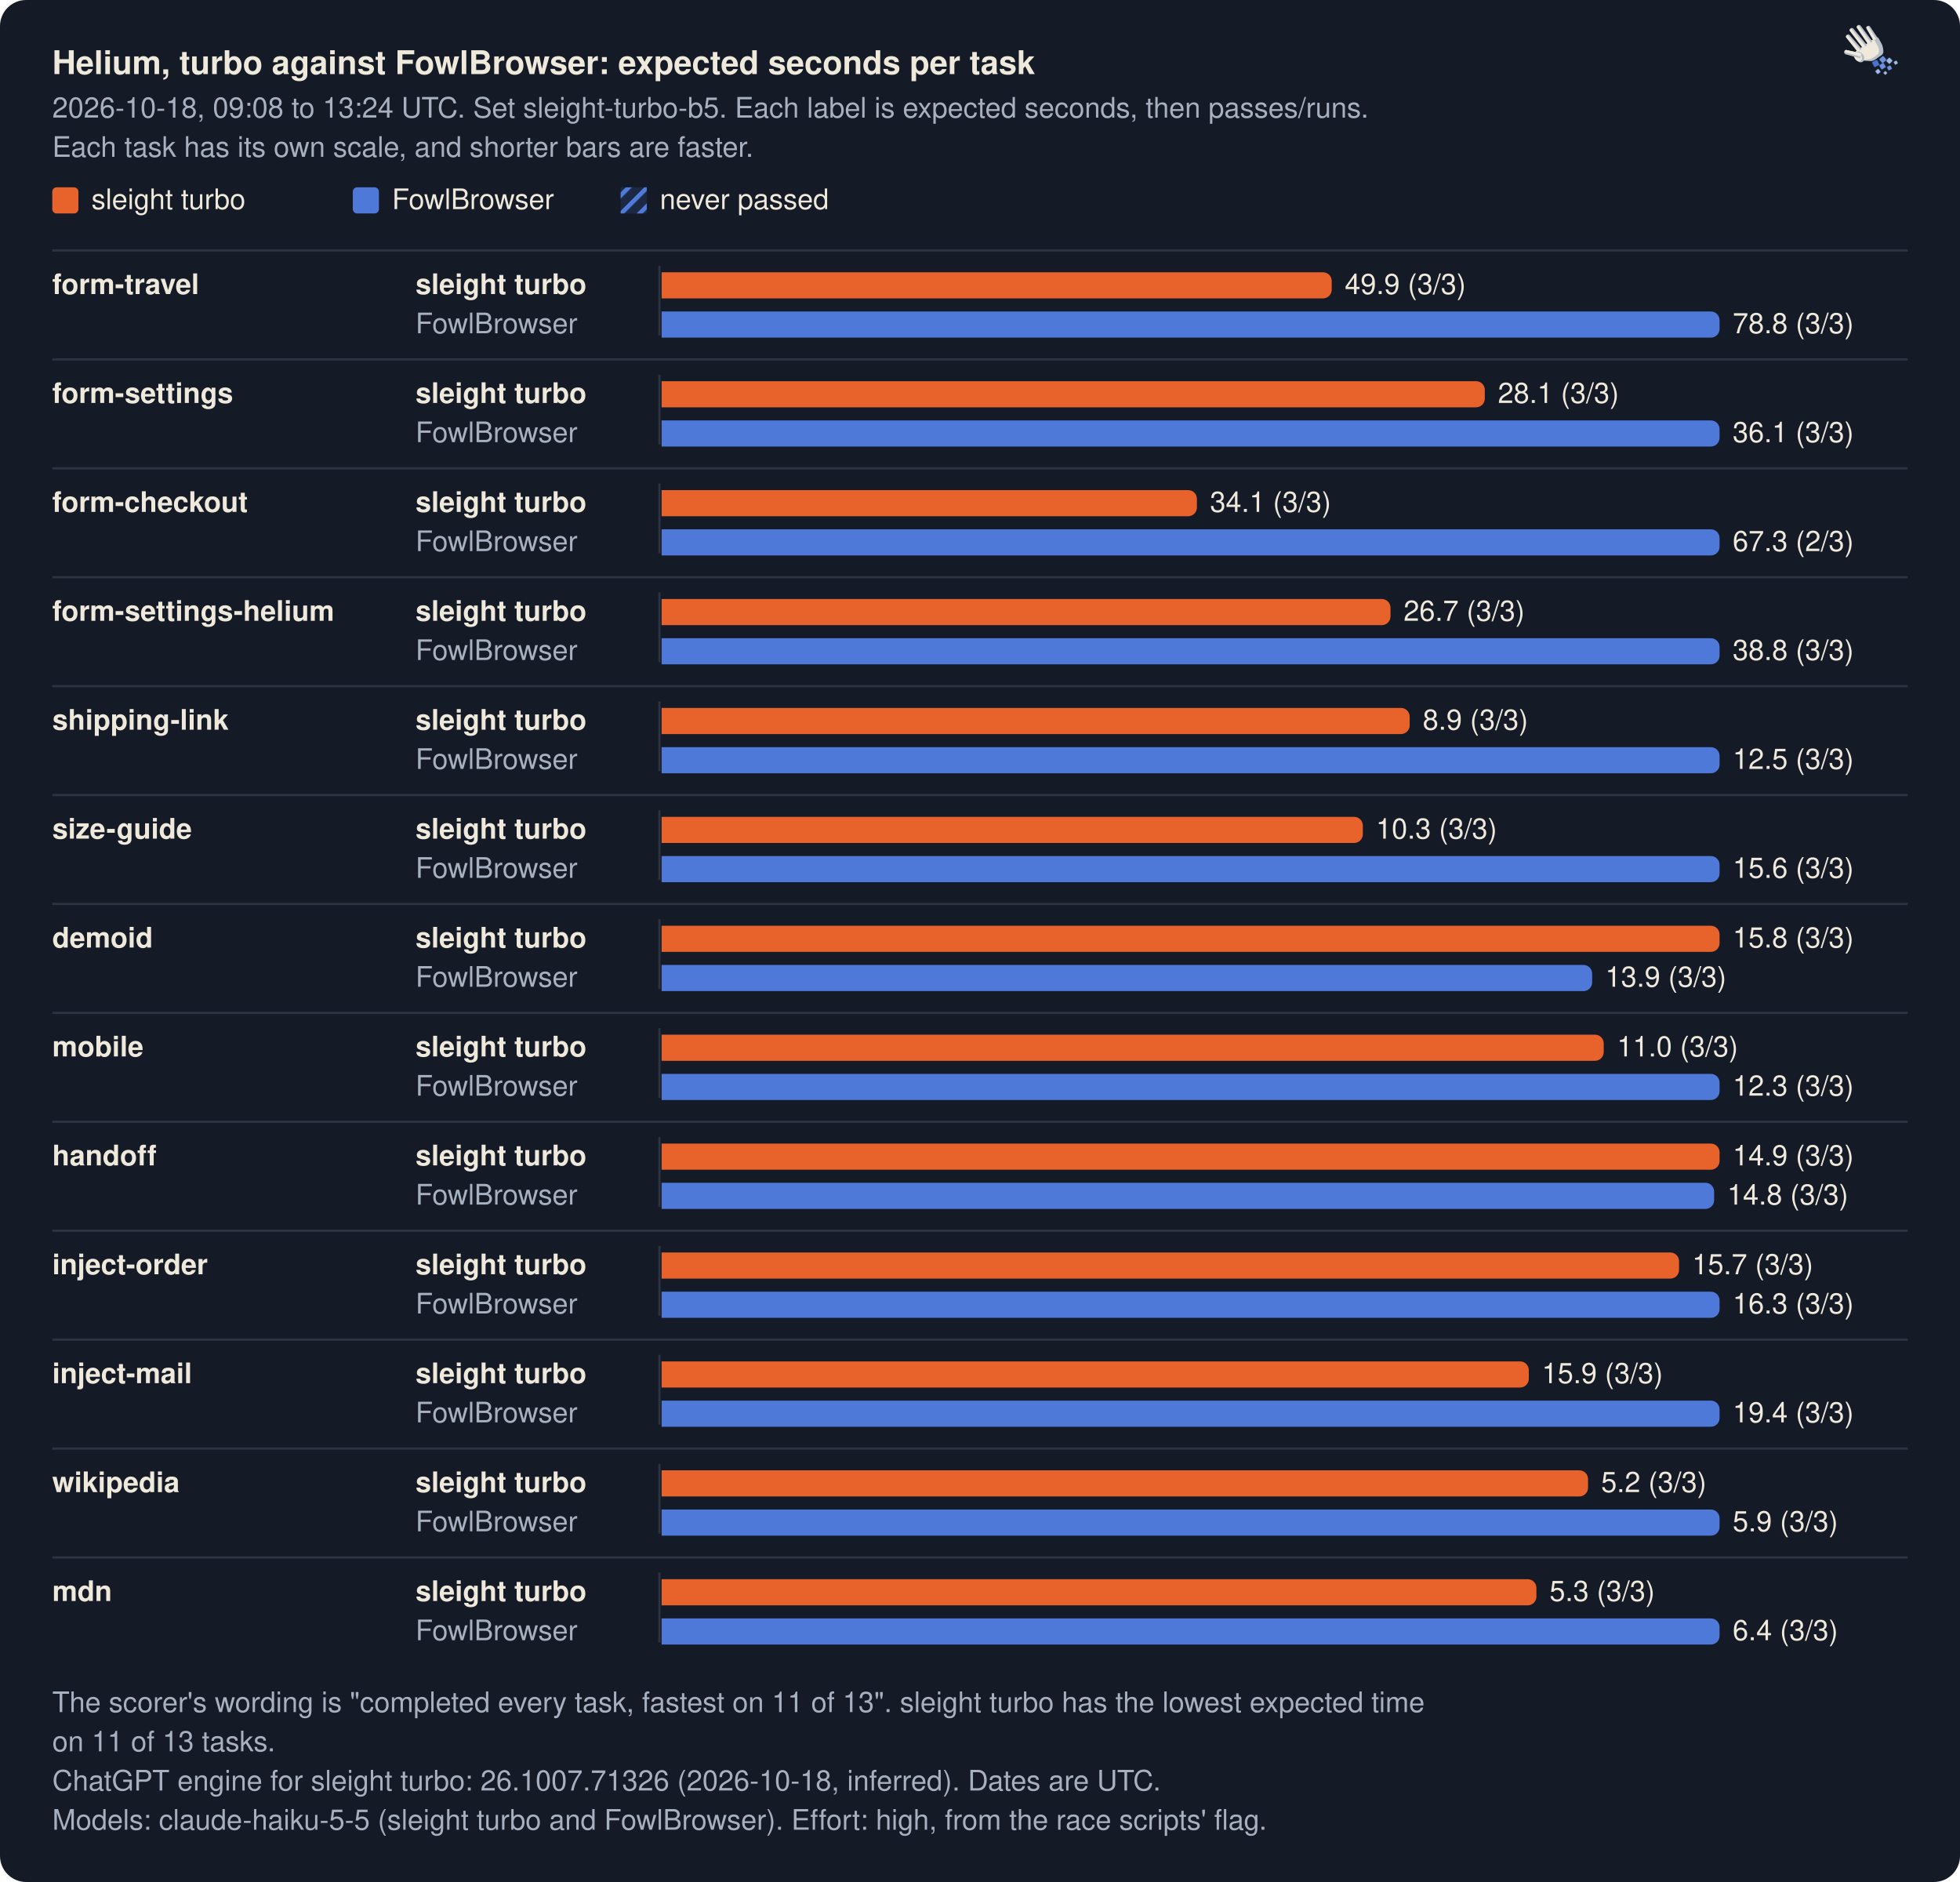
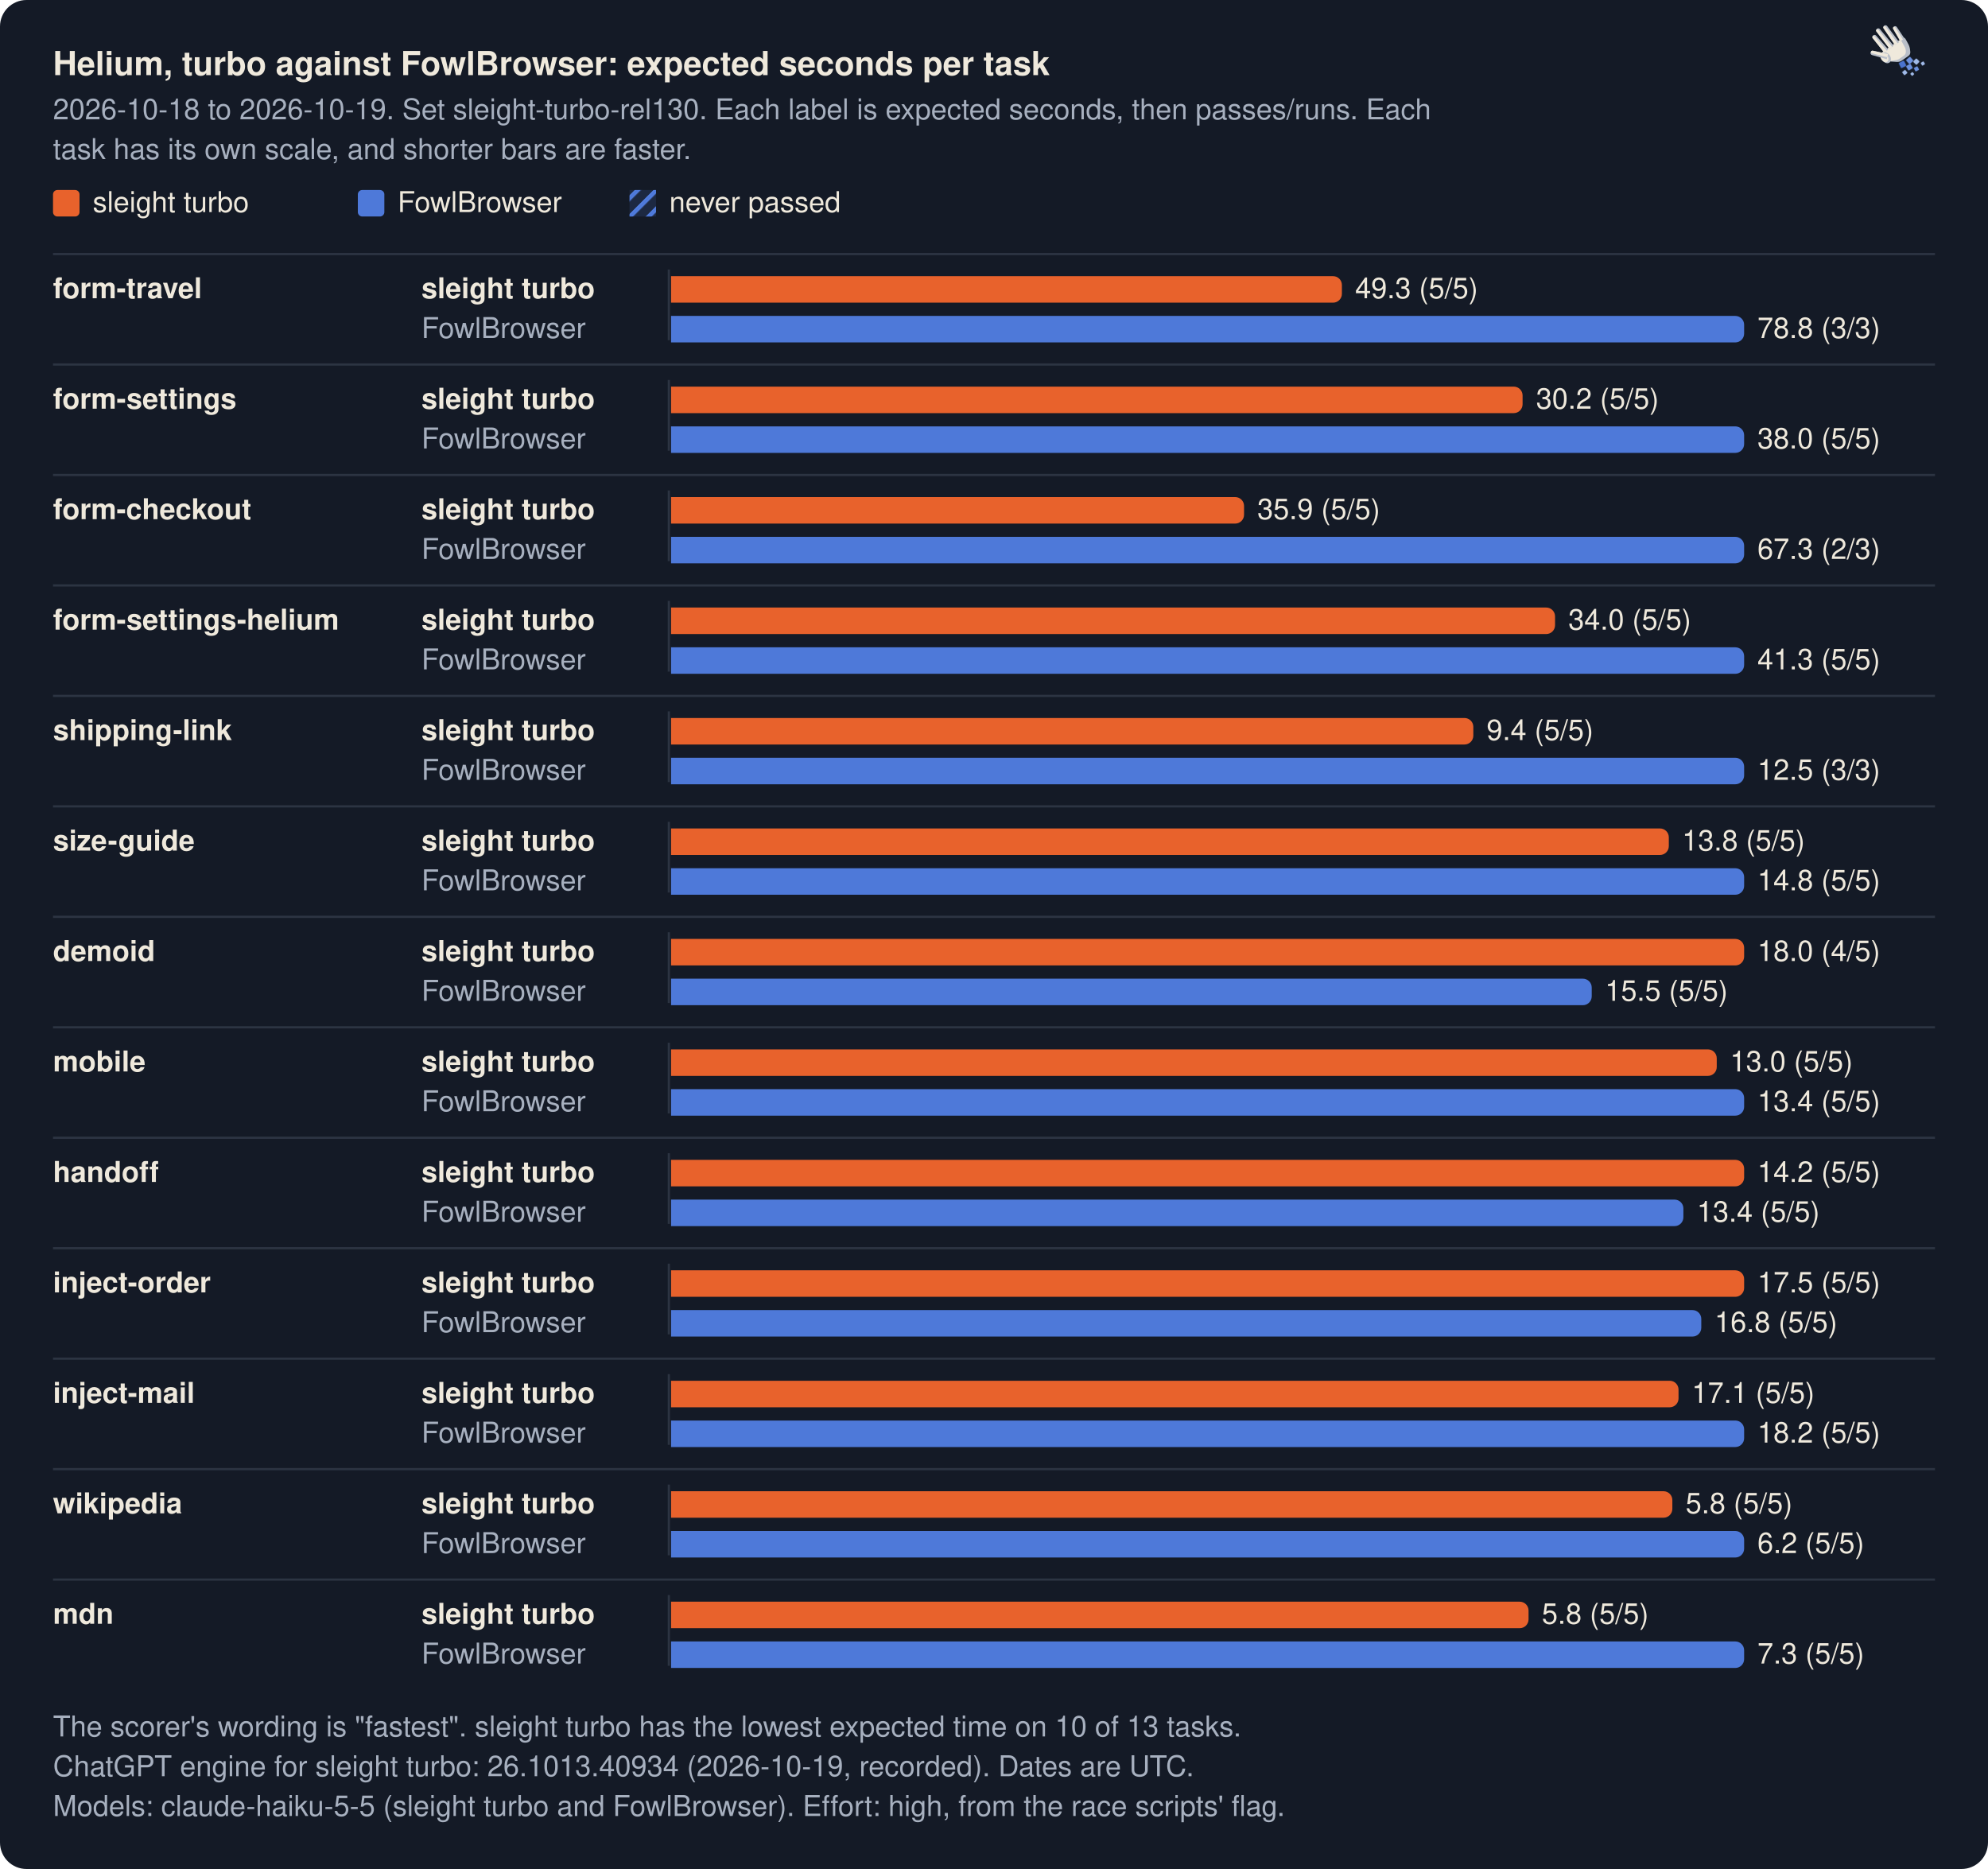
- <svg xmlns="http://www.w3.org/2000/svg" viewBox="0 0 900 864" width="900" height="864" role="img" aria-labelledby="title desc">
+ <svg xmlns="http://www.w3.org/2000/svg" viewBox="0 0 900 846" width="900" height="846" role="img" aria-labelledby="title desc">
  <style>
.bg{fill:#141A26}
text{font-family:-apple-system,"Segoe UI",Helvetica,Arial,sans-serif;font-size:13px;fill:#EFE9DC}
.t{font-size:15px;font-weight:600}
.b{font-weight:600}
.m{fill:#A7B0BF}
.g{stroke:#2C3442;stroke-width:1;fill:none}
.me{fill:#E8622C}
.ot{fill:#4E79D9}
.sl{fill:#9AA6B8}
.hme{stroke:#E8622C}
.hot{stroke:#4E79D9}
.hsl{stroke:#9AA6B8}
</style>
  <defs>
    <pattern id="h-me" width="6" height="6" patternUnits="userSpaceOnUse" patternTransform="rotate(45)">
      <line class="hme" x1="1" y1="0" x2="1" y2="6" stroke-width="2" />
    </pattern>
    <pattern id="h-ot" width="6" height="6" patternUnits="userSpaceOnUse" patternTransform="rotate(45)">
      <line class="hot" x1="1" y1="0" x2="1" y2="6" stroke-width="2" />
    </pattern>
    <pattern id="h-sl" width="6" height="6" patternUnits="userSpaceOnUse" patternTransform="rotate(45)">
      <line class="hsl" x1="1" y1="0" x2="1" y2="6" stroke-width="2" />
    </pattern>
  </defs>
-   <rect class="bg" width="900" height="864" rx="12" />
+   <rect class="bg" width="900" height="846" rx="12" />
  <text x="24" y="34" class="t">Helium, turbo against FowlBrowser: expected seconds per task</text>
-   <text x="24" y="54" class="m">2026-10-18, 09:08 to 13:24 UTC. Set sleight-turbo-b5. Each label is expected seconds, then passes/runs.</text>
-   <text x="24" y="72" class="m">Each task has its own scale, and shorter bars are faster.</text>
+   <text x="24" y="54" class="m">2026-10-18 to 2026-10-19. Set sleight-turbo-rel130. Each label is expected seconds, then passes/runs. Each</text>
+   <text x="24" y="72" class="m">task has its own scale, and shorter bars are faster.</text>
  <g transform="translate(840 8) scale(0.8)">
    <g transform="translate(0.6 0.6)">
      <g transform="translate(10 10) rotate(-35)">
        <g fill="#141A26" stroke="#141A26" fill-opacity="0.08" stroke-opacity="0.08" stroke-width="3" stroke-linejoin="round">
          <path d="M-2 12.39 Q-2.2 10.8 -0.6 10.8 L12.4 10.8 Q14 10.8 13.82 12.39 L13.48 15.41 Q13.3 17 12.56 18.42 L11.94 19.58 Q11.2 21 9.6 21 L5.2 21 Q3.6 21 2.35 20 L-0.15 18 Q-1.4 17 -1.6 15.41 Z" />
          <path d="M-3.8 14.6 A2.5 3.3 0 1 0 1.2 14.6 A2.5 3.3 0 1 0 -3.8 14.6 Z" />
          <path d="M0.83 13.52 L-5.04 7.13 A1.25 1.25 0 0 0 -6.93 8.76 L-1.43 15.48 Z" />
          <path d="M2.44 11.48 L1.3 1.09 A1.2 1.2 0 0 0 -1.09 1.3 L-0.44 11.72 Z" />
          <path d="M6.15 11.51 L5.17 -0.67 A1.2 1.2 0 0 0 2.77 -0.53 L3.25 11.69 Z" />
          <path d="M9.85 11.59 L9.51 0.29 A1.2 1.2 0 0 0 7.11 0.31 L6.95 11.61 Z" />
          <path d="M13.5 11.68 L13.68 3.81 A1.15 1.15 0 0 0 11.39 3.68 L10.7 11.52 Z" />
        </g>
        <g fill="#141A26" stroke="#141A26" fill-opacity="0.12" stroke-opacity="0.12" stroke-width="1.8" stroke-linejoin="round">
          <path d="M-2 12.39 Q-2.2 10.8 -0.6 10.8 L12.4 10.8 Q14 10.8 13.82 12.39 L13.48 15.41 Q13.3 17 12.56 18.42 L11.94 19.58 Q11.2 21 9.6 21 L5.2 21 Q3.6 21 2.35 20 L-0.15 18 Q-1.4 17 -1.6 15.41 Z" />
          <path d="M-3.8 14.6 A2.5 3.3 0 1 0 1.2 14.6 A2.5 3.3 0 1 0 -3.8 14.6 Z" />
          <path d="M0.83 13.52 L-5.04 7.13 A1.25 1.25 0 0 0 -6.93 8.76 L-1.43 15.48 Z" />
          <path d="M2.44 11.48 L1.3 1.09 A1.2 1.2 0 0 0 -1.09 1.3 L-0.44 11.72 Z" />
          <path d="M6.15 11.51 L5.17 -0.67 A1.2 1.2 0 0 0 2.77 -0.53 L3.25 11.69 Z" />
          <path d="M9.85 11.59 L9.51 0.29 A1.2 1.2 0 0 0 7.11 0.31 L6.95 11.61 Z" />
          <path d="M13.5 11.68 L13.68 3.81 A1.15 1.15 0 0 0 11.39 3.68 L10.7 11.52 Z" />
        </g>
        <g fill="#141A26" stroke="#141A26" fill-opacity="0.2" stroke-opacity="0.2" stroke-width="0.8" stroke-linejoin="round">
          <path d="M-2 12.39 Q-2.2 10.8 -0.6 10.8 L12.4 10.8 Q14 10.8 13.82 12.39 L13.48 15.41 Q13.3 17 12.56 18.42 L11.94 19.58 Q11.2 21 9.6 21 L5.2 21 Q3.6 21 2.35 20 L-0.15 18 Q-1.4 17 -1.6 15.41 Z" />
          <path d="M-3.8 14.6 A2.5 3.3 0 1 0 1.2 14.6 A2.5 3.3 0 1 0 -3.8 14.6 Z" />
          <path d="M0.83 13.52 L-5.04 7.13 A1.25 1.25 0 0 0 -6.93 8.76 L-1.43 15.48 Z" />
          <path d="M2.44 11.48 L1.3 1.09 A1.2 1.2 0 0 0 -1.09 1.3 L-0.44 11.72 Z" />
          <path d="M6.15 11.51 L5.17 -0.67 A1.2 1.2 0 0 0 2.77 -0.53 L3.25 11.69 Z" />
          <path d="M9.85 11.59 L9.51 0.29 A1.2 1.2 0 0 0 7.11 0.31 L6.95 11.61 Z" />
          <path d="M13.5 11.68 L13.68 3.81 A1.15 1.15 0 0 0 11.39 3.68 L10.7 11.52 Z" />
        </g>
      </g>
    </g>
    <g transform="translate(10 10) rotate(-35)">
      <rect x="-1.95" y="-1.95" width="3.9" height="3.9" rx="0.62" fill="#4E79D9" fill-opacity="0.2" transform="translate(4.2 23) rotate(8)" />
      <rect x="-1.6" y="-1.6" width="3.2" height="3.2" rx="0.51" fill="#4E79D9" fill-opacity="0.92" transform="translate(4.2 23) rotate(8)" />
      <rect x="-1.83" y="-1.83" width="3.66" height="3.66" rx="0.59" fill="#7299EA" fill-opacity="0.2" transform="translate(8.8 23.5) rotate(-6)" />
      <rect x="-1.5" y="-1.5" width="3" height="3" rx="0.48" fill="#7299EA" fill-opacity="0.92" transform="translate(8.8 23.5) rotate(-6)" />
      <rect x="-1.71" y="-1.71" width="3.42" height="3.42" rx="0.55" fill="#7299EA" fill-opacity="0.2" transform="translate(6.5 26.5) rotate(4)" />
      <rect x="-1.4" y="-1.4" width="2.8" height="2.8" rx="0.45" fill="#7299EA" fill-opacity="0.92" transform="translate(6.5 26.5) rotate(4)" />
      <rect x="-1.59" y="-1.59" width="3.17" height="3.17" rx="0.51" fill="#A9C4F5" fill-opacity="0.2" transform="translate(11.5 26.2) rotate(-11)" />
      <rect x="-1.3" y="-1.3" width="2.6" height="2.6" rx="0.42" fill="#A9C4F5" fill-opacity="0.92" transform="translate(11.5 26.2) rotate(-11)" />
      <rect x="-1.34" y="-1.34" width="2.68" height="2.68" rx="0.43" fill="#A9C4F5" fill-opacity="0.2" transform="translate(2.6 27.5) rotate(-4)" />
      <rect x="-1.1" y="-1.1" width="2.2" height="2.2" rx="0.35" fill="#A9C4F5" fill-opacity="0.92" transform="translate(2.6 27.5) rotate(-4)" />
      <rect x="-1.34" y="-1.34" width="2.68" height="2.68" rx="0.43" fill="#7299EA" fill-opacity="0.2" transform="translate(9.2 29.6) rotate(7)" />
      <rect x="-1.1" y="-1.1" width="2.2" height="2.2" rx="0.35" fill="#7299EA" fill-opacity="0.92" transform="translate(9.2 29.6) rotate(7)" />
      <rect x="-1.1" y="-1.1" width="2.2" height="2.2" rx="0.35" fill="#A9C4F5" fill-opacity="0.2" transform="translate(13.9 29.2) rotate(3)" />
      <rect x="-0.9" y="-0.9" width="1.8" height="1.8" rx="0.29" fill="#A9C4F5" fill-opacity="0.92" transform="translate(13.9 29.2) rotate(3)" />
      <rect x="-0.98" y="-0.98" width="1.95" height="1.95" rx="0.31" fill="#A9C4F5" fill-opacity="0.2" transform="translate(5.6 30.6) rotate(-8)" />
      <rect x="-0.8" y="-0.8" width="1.6" height="1.6" rx="0.26" fill="#A9C4F5" fill-opacity="0.92" transform="translate(5.6 30.6) rotate(-8)" />
    </g>
    <g transform="translate(10 10) rotate(-35)">
      <path d="M-2 12.39 Q-2.2 10.8 -0.6 10.8 L12.4 10.8 Q14 10.8 13.82 12.39 L13.48 15.41 Q13.3 17 12.56 18.42 L11.94 19.58 Q11.2 21 9.6 21 L5.2 21 Q3.6 21 2.35 20 L-0.15 18 Q-1.4 17 -1.6 15.41 Z" fill="#B9BFC9" />
      <path d="M-2.02 12.19 Q-2.2 10.8 -0.8 10.8 L10 10.8 Q11.4 10.8 11.24 12.19 L10.86 15.61 Q10.7 17 9.89 18.14 L9.81 18.26 Q9 19.4 7.6 19.4 L5 19.4 Q3.6 19.4 2.34 18.79 L-0.14 17.61 Q-1.4 17 -1.58 15.61 Z" fill="#EFE9DC" />
      <path d="M-3.8 14.6 A2.5 3.3 0 1 0 1.2 14.6 A2.5 3.3 0 1 0 -3.8 14.6 Z" fill="#B9BFC9" />
      <path d="M-4 14 A2 2.8 0 1 0 0 14 A2 2.8 0 1 0 -4 14 Z" fill="#EFE9DC" />
      <path d="M0.83 13.52 L-5.04 7.13 A1.25 1.25 0 0 0 -6.93 8.76 L-1.43 15.48 Z" fill="#B9BFC9" />
      <path d="M0.83 13.51 L-5.21 6.91 A0.78 0.78 0 0 0 -6.38 7.93 L-0.57 14.74 Z" fill="#EFE9DC" />
      <path d="M2.44 11.48 L1.3 1.09 A1.2 1.2 0 0 0 -1.09 1.3 L-0.44 11.72 Z" fill="#B9BFC9" />
      <path d="M1.35 11.58 L0.36 0.91 A0.74 0.74 0 0 0 -1.12 1.03 L-0.45 11.72 Z" fill="#EFE9DC" />
      <path d="M6.15 11.51 L5.17 -0.67 A1.2 1.2 0 0 0 2.77 -0.53 L3.25 11.69 Z" fill="#B9BFC9" />
      <path d="M5.05 11.59 L4.24 -0.88 A0.74 0.74 0 0 0 2.75 -0.8 L3.25 11.68 Z" fill="#EFE9DC" />
      <path d="M9.85 11.59 L9.51 0.29 A1.2 1.2 0 0 0 7.11 0.31 L6.95 11.61 Z" fill="#B9BFC9" />
      <path d="M8.75 11.6 L8.59 0.04 A0.74 0.74 0 0 0 7.1 0.04 L6.95 11.6 Z" fill="#EFE9DC" />
      <path d="M13.5 11.68 L13.68 3.81 A1.15 1.15 0 0 0 11.39 3.68 L10.7 11.52 Z" fill="#B9BFC9" />
      <path d="M12.43 11.63 L12.82 3.52 A0.71 0.71 0 0 0 11.39 3.42 L10.7 11.51 Z" fill="#EFE9DC" />
    </g>
  </g>
  <rect class="me" x="24" y="86" width="12" height="12" rx="2" />
  <text x="42" y="96">sleight turbo</text>
  <rect class="ot" x="162" y="86" width="12" height="12" rx="2" />
  <text x="180" y="96">FowlBrowser</text>
  <rect class="ot" fill-opacity="0.16" x="285" y="86" width="12" height="12" />
  <rect fill="url(#h-ot)" x="285" y="86" width="12" height="12" />
  <text x="303" y="96">never passed</text>
  <line class="g" x1="24" y1="115" x2="876" y2="115" />
  <text x="24" y="135" class="b">form-travel</text>
  <line class="g" x1="302.8" y1="122" x2="302.8" y2="154" />
  <text x="190.8" y="135" class="b">sleight turbo</text>
-   <path class="me" d="M303.8 125h303.7a4 4 0 0 1 4 4v4a4 4 0 0 1 -4 4h-303.7z" />
-   <text x="617.5" y="135" data-task="form-travel" data-arm="sleight-turbo" data-kind="cell" data-section="main">49.9 (3/3)</text>
+   <path class="me" d="M303.8 125h299.7a4 4 0 0 1 4 4v4a4 4 0 0 1 -4 4h-299.7z" />
+   <text x="613.5" y="135" data-task="form-travel" data-arm="sleight-turbo" data-kind="cell" data-section="main">49.3 (5/5)</text>
  <text x="190.8" y="153" class="m">FowlBrowser</text>
  <path class="ot" d="M303.8 143h481.8a4 4 0 0 1 4 4v4a4 4 0 0 1 -4 4h-481.8z" />
  <text x="795.6" y="153" data-task="form-travel" data-arm="fowlbrowser" data-kind="cell" data-section="main">78.8 (3/3)</text>
  <line class="g" x1="24" y1="165" x2="876" y2="165" />
  <text x="24" y="185" class="b">form-settings</text>
  <line class="g" x1="302.8" y1="172" x2="302.8" y2="204" />
  <text x="190.8" y="185" class="b">sleight turbo</text>
-   <path class="me" d="M303.8 175h374a4 4 0 0 1 4 4v4a4 4 0 0 1 -4 4h-374z" />
-   <text x="687.8" y="185" data-task="form-settings" data-arm="sleight-turbo" data-kind="cell" data-section="main">28.1 (3/3)</text>
+   <path class="me" d="M303.8 175h381.5a4 4 0 0 1 4 4v4a4 4 0 0 1 -4 4h-381.5z" />
+   <text x="695.4" y="185" data-task="form-settings" data-arm="sleight-turbo" data-kind="cell" data-section="main">30.2 (5/5)</text>
  <text x="190.8" y="203" class="m">FowlBrowser</text>
  <path class="ot" d="M303.8 193h481.8a4 4 0 0 1 4 4v4a4 4 0 0 1 -4 4h-481.8z" />
-   <text x="795.6" y="203" data-task="form-settings" data-arm="fowlbrowser" data-kind="cell" data-section="main">36.1 (3/3)</text>
+   <text x="795.6" y="203" data-task="form-settings" data-arm="fowlbrowser" data-kind="cell" data-section="main">38.0 (5/5)</text>
  <line class="g" x1="24" y1="215" x2="876" y2="215" />
  <text x="24" y="235" class="b">form-checkout</text>
  <line class="g" x1="302.8" y1="222" x2="302.8" y2="254" />
  <text x="190.8" y="235" class="b">sleight turbo</text>
-   <path class="me" d="M303.8 225h241.8a4 4 0 0 1 4 4v4a4 4 0 0 1 -4 4h-241.8z" />
-   <text x="555.6" y="235" data-task="form-checkout" data-arm="sleight-turbo" data-kind="cell" data-section="main">34.1 (3/3)</text>
+   <path class="me" d="M303.8 225h255.4a4 4 0 0 1 4 4v4a4 4 0 0 1 -4 4h-255.4z" />
+   <text x="569.2" y="235" data-task="form-checkout" data-arm="sleight-turbo" data-kind="cell" data-section="main">35.9 (5/5)</text>
  <text x="190.8" y="253" class="m">FowlBrowser</text>
  <path class="ot" d="M303.8 243h481.8a4 4 0 0 1 4 4v4a4 4 0 0 1 -4 4h-481.8z" />
  <text x="795.6" y="253" data-task="form-checkout" data-arm="fowlbrowser" data-kind="cell" data-section="main">67.3 (2/3)</text>
  <line class="g" x1="24" y1="265" x2="876" y2="265" />
  <text x="24" y="285" class="b">form-settings-helium</text>
  <line class="g" x1="302.8" y1="272" x2="302.8" y2="304" />
  <text x="190.8" y="285" class="b">sleight turbo</text>
-   <path class="me" d="M303.8 275h330.7a4 4 0 0 1 4 4v4a4 4 0 0 1 -4 4h-330.7z" />
-   <text x="644.5" y="285" data-task="form-settings-helium" data-arm="sleight-turbo" data-kind="cell" data-section="main">26.7 (3/3)</text>
+   <path class="me" d="M303.8 275h396.2a4 4 0 0 1 4 4v4a4 4 0 0 1 -4 4h-396.2z" />
+   <text x="710" y="285" data-task="form-settings-helium" data-arm="sleight-turbo" data-kind="cell" data-section="main">34.0 (5/5)</text>
  <text x="190.8" y="303" class="m">FowlBrowser</text>
  <path class="ot" d="M303.8 293h481.8a4 4 0 0 1 4 4v4a4 4 0 0 1 -4 4h-481.8z" />
-   <text x="795.6" y="303" data-task="form-settings-helium" data-arm="fowlbrowser" data-kind="cell" data-section="main">38.8 (3/3)</text>
+   <text x="795.6" y="303" data-task="form-settings-helium" data-arm="fowlbrowser" data-kind="cell" data-section="main">41.3 (5/5)</text>
  <line class="g" x1="24" y1="315" x2="876" y2="315" />
  <text x="24" y="335" class="b">shipping-link</text>
  <line class="g" x1="302.8" y1="322" x2="302.8" y2="354" />
  <text x="190.8" y="335" class="b">sleight turbo</text>
-   <path class="me" d="M303.8 325h339.5a4 4 0 0 1 4 4v4a4 4 0 0 1 -4 4h-339.5z" />
-   <text x="653.3" y="335" data-task="shipping-link" data-arm="sleight-turbo" data-kind="cell" data-section="main">8.9 (3/3)</text>
+   <path class="me" d="M303.8 325h359.2a4 4 0 0 1 4 4v4a4 4 0 0 1 -4 4h-359.2z" />
+   <text x="673" y="335" data-task="shipping-link" data-arm="sleight-turbo" data-kind="cell" data-section="main">9.4 (5/5)</text>
  <text x="190.8" y="353" class="m">FowlBrowser</text>
  <path class="ot" d="M303.8 343h481.8a4 4 0 0 1 4 4v4a4 4 0 0 1 -4 4h-481.8z" />
  <text x="795.6" y="353" data-task="shipping-link" data-arm="fowlbrowser" data-kind="cell" data-section="main">12.5 (3/3)</text>
  <line class="g" x1="24" y1="365" x2="876" y2="365" />
  <text x="24" y="385" class="b">size-guide</text>
  <line class="g" x1="302.8" y1="372" x2="302.8" y2="404" />
  <text x="190.8" y="385" class="b">sleight turbo</text>
-   <path class="me" d="M303.8 375h318a4 4 0 0 1 4 4v4a4 4 0 0 1 -4 4h-318z" />
-   <text x="631.8" y="385" data-task="size-guide" data-arm="sleight-turbo" data-kind="cell" data-section="main">10.3 (3/3)</text>
+   <path class="me" d="M303.8 375h447.7a4 4 0 0 1 4 4v4a4 4 0 0 1 -4 4h-447.7z" />
+   <text x="761.5" y="385" data-task="size-guide" data-arm="sleight-turbo" data-kind="cell" data-section="main">13.8 (5/5)</text>
  <text x="190.8" y="403" class="m">FowlBrowser</text>
  <path class="ot" d="M303.8 393h481.8a4 4 0 0 1 4 4v4a4 4 0 0 1 -4 4h-481.8z" />
-   <text x="795.6" y="403" data-task="size-guide" data-arm="fowlbrowser" data-kind="cell" data-section="main">15.6 (3/3)</text>
+   <text x="795.6" y="403" data-task="size-guide" data-arm="fowlbrowser" data-kind="cell" data-section="main">14.8 (5/5)</text>
  <line class="g" x1="24" y1="415" x2="876" y2="415" />
  <text x="24" y="435" class="b">demoid</text>
  <line class="g" x1="302.8" y1="422" x2="302.8" y2="454" />
  <text x="190.8" y="435" class="b">sleight turbo</text>
  <path class="me" d="M303.8 425h481.8a4 4 0 0 1 4 4v4a4 4 0 0 1 -4 4h-481.8z" />
-   <text x="795.6" y="435" data-task="demoid" data-arm="sleight-turbo" data-kind="cell" data-section="main">15.8 (3/3)</text>
+   <text x="795.6" y="435" data-task="demoid" data-arm="sleight-turbo" data-kind="cell" data-section="main">18.0 (4/5)</text>
  <text x="190.8" y="453" class="m">FowlBrowser</text>
-   <path class="ot" d="M303.8 443h423.3a4 4 0 0 1 4 4v4a4 4 0 0 1 -4 4h-423.3z" />
-   <text x="737.1" y="453" data-task="demoid" data-arm="fowlbrowser" data-kind="cell" data-section="main">13.9 (3/3)</text>
+   <path class="ot" d="M303.8 443h412.8a4 4 0 0 1 4 4v4a4 4 0 0 1 -4 4h-412.8z" />
+   <text x="726.6" y="453" data-task="demoid" data-arm="fowlbrowser" data-kind="cell" data-section="main">15.5 (5/5)</text>
  <line class="g" x1="24" y1="465" x2="876" y2="465" />
  <text x="24" y="485" class="b">mobile</text>
  <line class="g" x1="302.8" y1="472" x2="302.8" y2="504" />
  <text x="190.8" y="485" class="b">sleight turbo</text>
-   <path class="me" d="M303.8 475h428.6a4 4 0 0 1 4 4v4a4 4 0 0 1 -4 4h-428.6z" />
-   <text x="742.5" y="485" data-task="mobile" data-arm="sleight-turbo" data-kind="cell" data-section="main">11.0 (3/3)</text>
+   <path class="me" d="M303.8 475h469.4a4 4 0 0 1 4 4v4a4 4 0 0 1 -4 4h-469.4z" />
+   <text x="783.2" y="485" data-task="mobile" data-arm="sleight-turbo" data-kind="cell" data-section="main">13.0 (5/5)</text>
  <text x="190.8" y="503" class="m">FowlBrowser</text>
  <path class="ot" d="M303.8 493h481.8a4 4 0 0 1 4 4v4a4 4 0 0 1 -4 4h-481.8z" />
-   <text x="795.6" y="503" data-task="mobile" data-arm="fowlbrowser" data-kind="cell" data-section="main">12.3 (3/3)</text>
+   <text x="795.6" y="503" data-task="mobile" data-arm="fowlbrowser" data-kind="cell" data-section="main">13.4 (5/5)</text>
  <line class="g" x1="24" y1="515" x2="876" y2="515" />
  <text x="24" y="535" class="b">handoff</text>
  <line class="g" x1="302.8" y1="522" x2="302.8" y2="554" />
  <text x="190.8" y="535" class="b">sleight turbo</text>
  <path class="me" d="M303.8 525h481.8a4 4 0 0 1 4 4v4a4 4 0 0 1 -4 4h-481.8z" />
-   <text x="795.6" y="535" data-task="handoff" data-arm="sleight-turbo" data-kind="cell" data-section="main">14.9 (3/3)</text>
+   <text x="795.6" y="535" data-task="handoff" data-arm="sleight-turbo" data-kind="cell" data-section="main">14.2 (5/5)</text>
  <text x="190.8" y="553" class="m">FowlBrowser</text>
-   <path class="ot" d="M303.8 543h479.3a4 4 0 0 1 4 4v4a4 4 0 0 1 -4 4h-479.3z" />
-   <text x="793.1" y="553" data-task="handoff" data-arm="fowlbrowser" data-kind="cell" data-section="main">14.8 (3/3)</text>
+   <path class="ot" d="M303.8 543h454.3a4 4 0 0 1 4 4v4a4 4 0 0 1 -4 4h-454.3z" />
+   <text x="768.2" y="553" data-task="handoff" data-arm="fowlbrowser" data-kind="cell" data-section="main">13.4 (5/5)</text>
  <line class="g" x1="24" y1="565" x2="876" y2="565" />
  <text x="24" y="585" class="b">inject-order</text>
  <line class="g" x1="302.8" y1="572" x2="302.8" y2="604" />
  <text x="190.8" y="585" class="b">sleight turbo</text>
-   <path class="me" d="M303.8 575h463.2a4 4 0 0 1 4 4v4a4 4 0 0 1 -4 4h-463.2z" />
-   <text x="777" y="585" data-task="inject-order" data-arm="sleight-turbo" data-kind="cell" data-section="main">15.7 (3/3)</text>
+   <path class="me" d="M303.8 575h481.8a4 4 0 0 1 4 4v4a4 4 0 0 1 -4 4h-481.8z" />
+   <text x="795.6" y="585" data-task="inject-order" data-arm="sleight-turbo" data-kind="cell" data-section="main">17.5 (5/5)</text>
  <text x="190.8" y="603" class="m">FowlBrowser</text>
-   <path class="ot" d="M303.8 593h481.8a4 4 0 0 1 4 4v4a4 4 0 0 1 -4 4h-481.8z" />
-   <text x="795.6" y="603" data-task="inject-order" data-arm="fowlbrowser" data-kind="cell" data-section="main">16.3 (3/3)</text>
+   <path class="ot" d="M303.8 593h462.4a4 4 0 0 1 4 4v4a4 4 0 0 1 -4 4h-462.4z" />
+   <text x="776.2" y="603" data-task="inject-order" data-arm="fowlbrowser" data-kind="cell" data-section="main">16.8 (5/5)</text>
  <line class="g" x1="24" y1="615" x2="876" y2="615" />
  <text x="24" y="635" class="b">inject-mail</text>
  <line class="g" x1="302.8" y1="622" x2="302.8" y2="654" />
  <text x="190.8" y="635" class="b">sleight turbo</text>
-   <path class="me" d="M303.8 625h394.2a4 4 0 0 1 4 4v4a4 4 0 0 1 -4 4h-394.2z" />
-   <text x="708" y="635" data-task="inject-mail" data-arm="sleight-turbo" data-kind="cell" data-section="main">15.9 (3/3)</text>
+   <path class="me" d="M303.8 625h452.1a4 4 0 0 1 4 4v4a4 4 0 0 1 -4 4h-452.1z" />
+   <text x="765.9" y="635" data-task="inject-mail" data-arm="sleight-turbo" data-kind="cell" data-section="main">17.1 (5/5)</text>
  <text x="190.8" y="653" class="m">FowlBrowser</text>
  <path class="ot" d="M303.8 643h481.8a4 4 0 0 1 4 4v4a4 4 0 0 1 -4 4h-481.8z" />
-   <text x="795.6" y="653" data-task="inject-mail" data-arm="fowlbrowser" data-kind="cell" data-section="main">19.4 (3/3)</text>
+   <text x="795.6" y="653" data-task="inject-mail" data-arm="fowlbrowser" data-kind="cell" data-section="main">18.2 (5/5)</text>
  <line class="g" x1="24" y1="665" x2="876" y2="665" />
  <text x="24" y="685" class="b">wikipedia</text>
  <line class="g" x1="302.8" y1="672" x2="302.8" y2="704" />
  <text x="190.8" y="685" class="b">sleight turbo</text>
-   <path class="me" d="M303.8 675h421.4a4 4 0 0 1 4 4v4a4 4 0 0 1 -4 4h-421.4z" />
-   <text x="735.2" y="685" data-task="wikipedia" data-arm="sleight-turbo" data-kind="cell" data-section="main">5.2 (3/3)</text>
+   <path class="me" d="M303.8 675h449.3a4 4 0 0 1 4 4v4a4 4 0 0 1 -4 4h-449.3z" />
+   <text x="763.1" y="685" data-task="wikipedia" data-arm="sleight-turbo" data-kind="cell" data-section="main">5.8 (5/5)</text>
  <text x="190.8" y="703" class="m">FowlBrowser</text>
  <path class="ot" d="M303.8 693h481.8a4 4 0 0 1 4 4v4a4 4 0 0 1 -4 4h-481.8z" />
-   <text x="795.6" y="703" data-task="wikipedia" data-arm="fowlbrowser" data-kind="cell" data-section="main">5.9 (3/3)</text>
+   <text x="795.6" y="703" data-task="wikipedia" data-arm="fowlbrowser" data-kind="cell" data-section="main">6.2 (5/5)</text>
  <line class="g" x1="24" y1="715" x2="876" y2="715" />
  <text x="24" y="735" class="b">mdn</text>
  <line class="g" x1="302.8" y1="722" x2="302.8" y2="754" />
  <text x="190.8" y="735" class="b">sleight turbo</text>
-   <path class="me" d="M303.8 725h397.7a4 4 0 0 1 4 4v4a4 4 0 0 1 -4 4h-397.7z" />
-   <text x="711.5" y="735" data-task="mdn" data-arm="sleight-turbo" data-kind="cell" data-section="main">5.3 (3/3)</text>
+   <path class="me" d="M303.8 725h384.2a4 4 0 0 1 4 4v4a4 4 0 0 1 -4 4h-384.2z" />
+   <text x="698" y="735" data-task="mdn" data-arm="sleight-turbo" data-kind="cell" data-section="main">5.8 (5/5)</text>
  <text x="190.8" y="753" class="m">FowlBrowser</text>
  <path class="ot" d="M303.8 743h481.8a4 4 0 0 1 4 4v4a4 4 0 0 1 -4 4h-481.8z" />
-   <text x="795.6" y="753" data-task="mdn" data-arm="fowlbrowser" data-kind="cell" data-section="main">6.4 (3/3)</text>
-   <text x="24" y="786" class="m">The scorer's wording is "completed every task, fastest on 11 of 13". sleight turbo has the lowest expected time</text>
-   <text x="24" y="804" class="m">on 11 of 13 tasks.</text>
-   <text x="24" y="822" class="m">ChatGPT engine for sleight turbo: 26.1007.71326 (2026-10-18, inferred). Dates are UTC.</text>
-   <text x="24" y="840" class="m">Models: claude-haiku-5-5 (sleight turbo and FowlBrowser). Effort: high, from the race scripts' flag.</text>
+   <text x="795.6" y="753" data-task="mdn" data-arm="fowlbrowser" data-kind="cell" data-section="main">7.3 (5/5)</text>
+   <text x="24" y="786" class="m">The scorer's wording is "fastest". sleight turbo has the lowest expected time on 10 of 13 tasks.</text>
+   <text x="24" y="804" class="m">ChatGPT engine for sleight turbo: 26.1013.40934 (2026-10-19, recorded). Dates are UTC.</text>
+   <text x="24" y="822" class="m">Models: claude-haiku-5-5 (sleight turbo and FowlBrowser). Effort: high, from the race scripts' flag.</text>
</svg>
